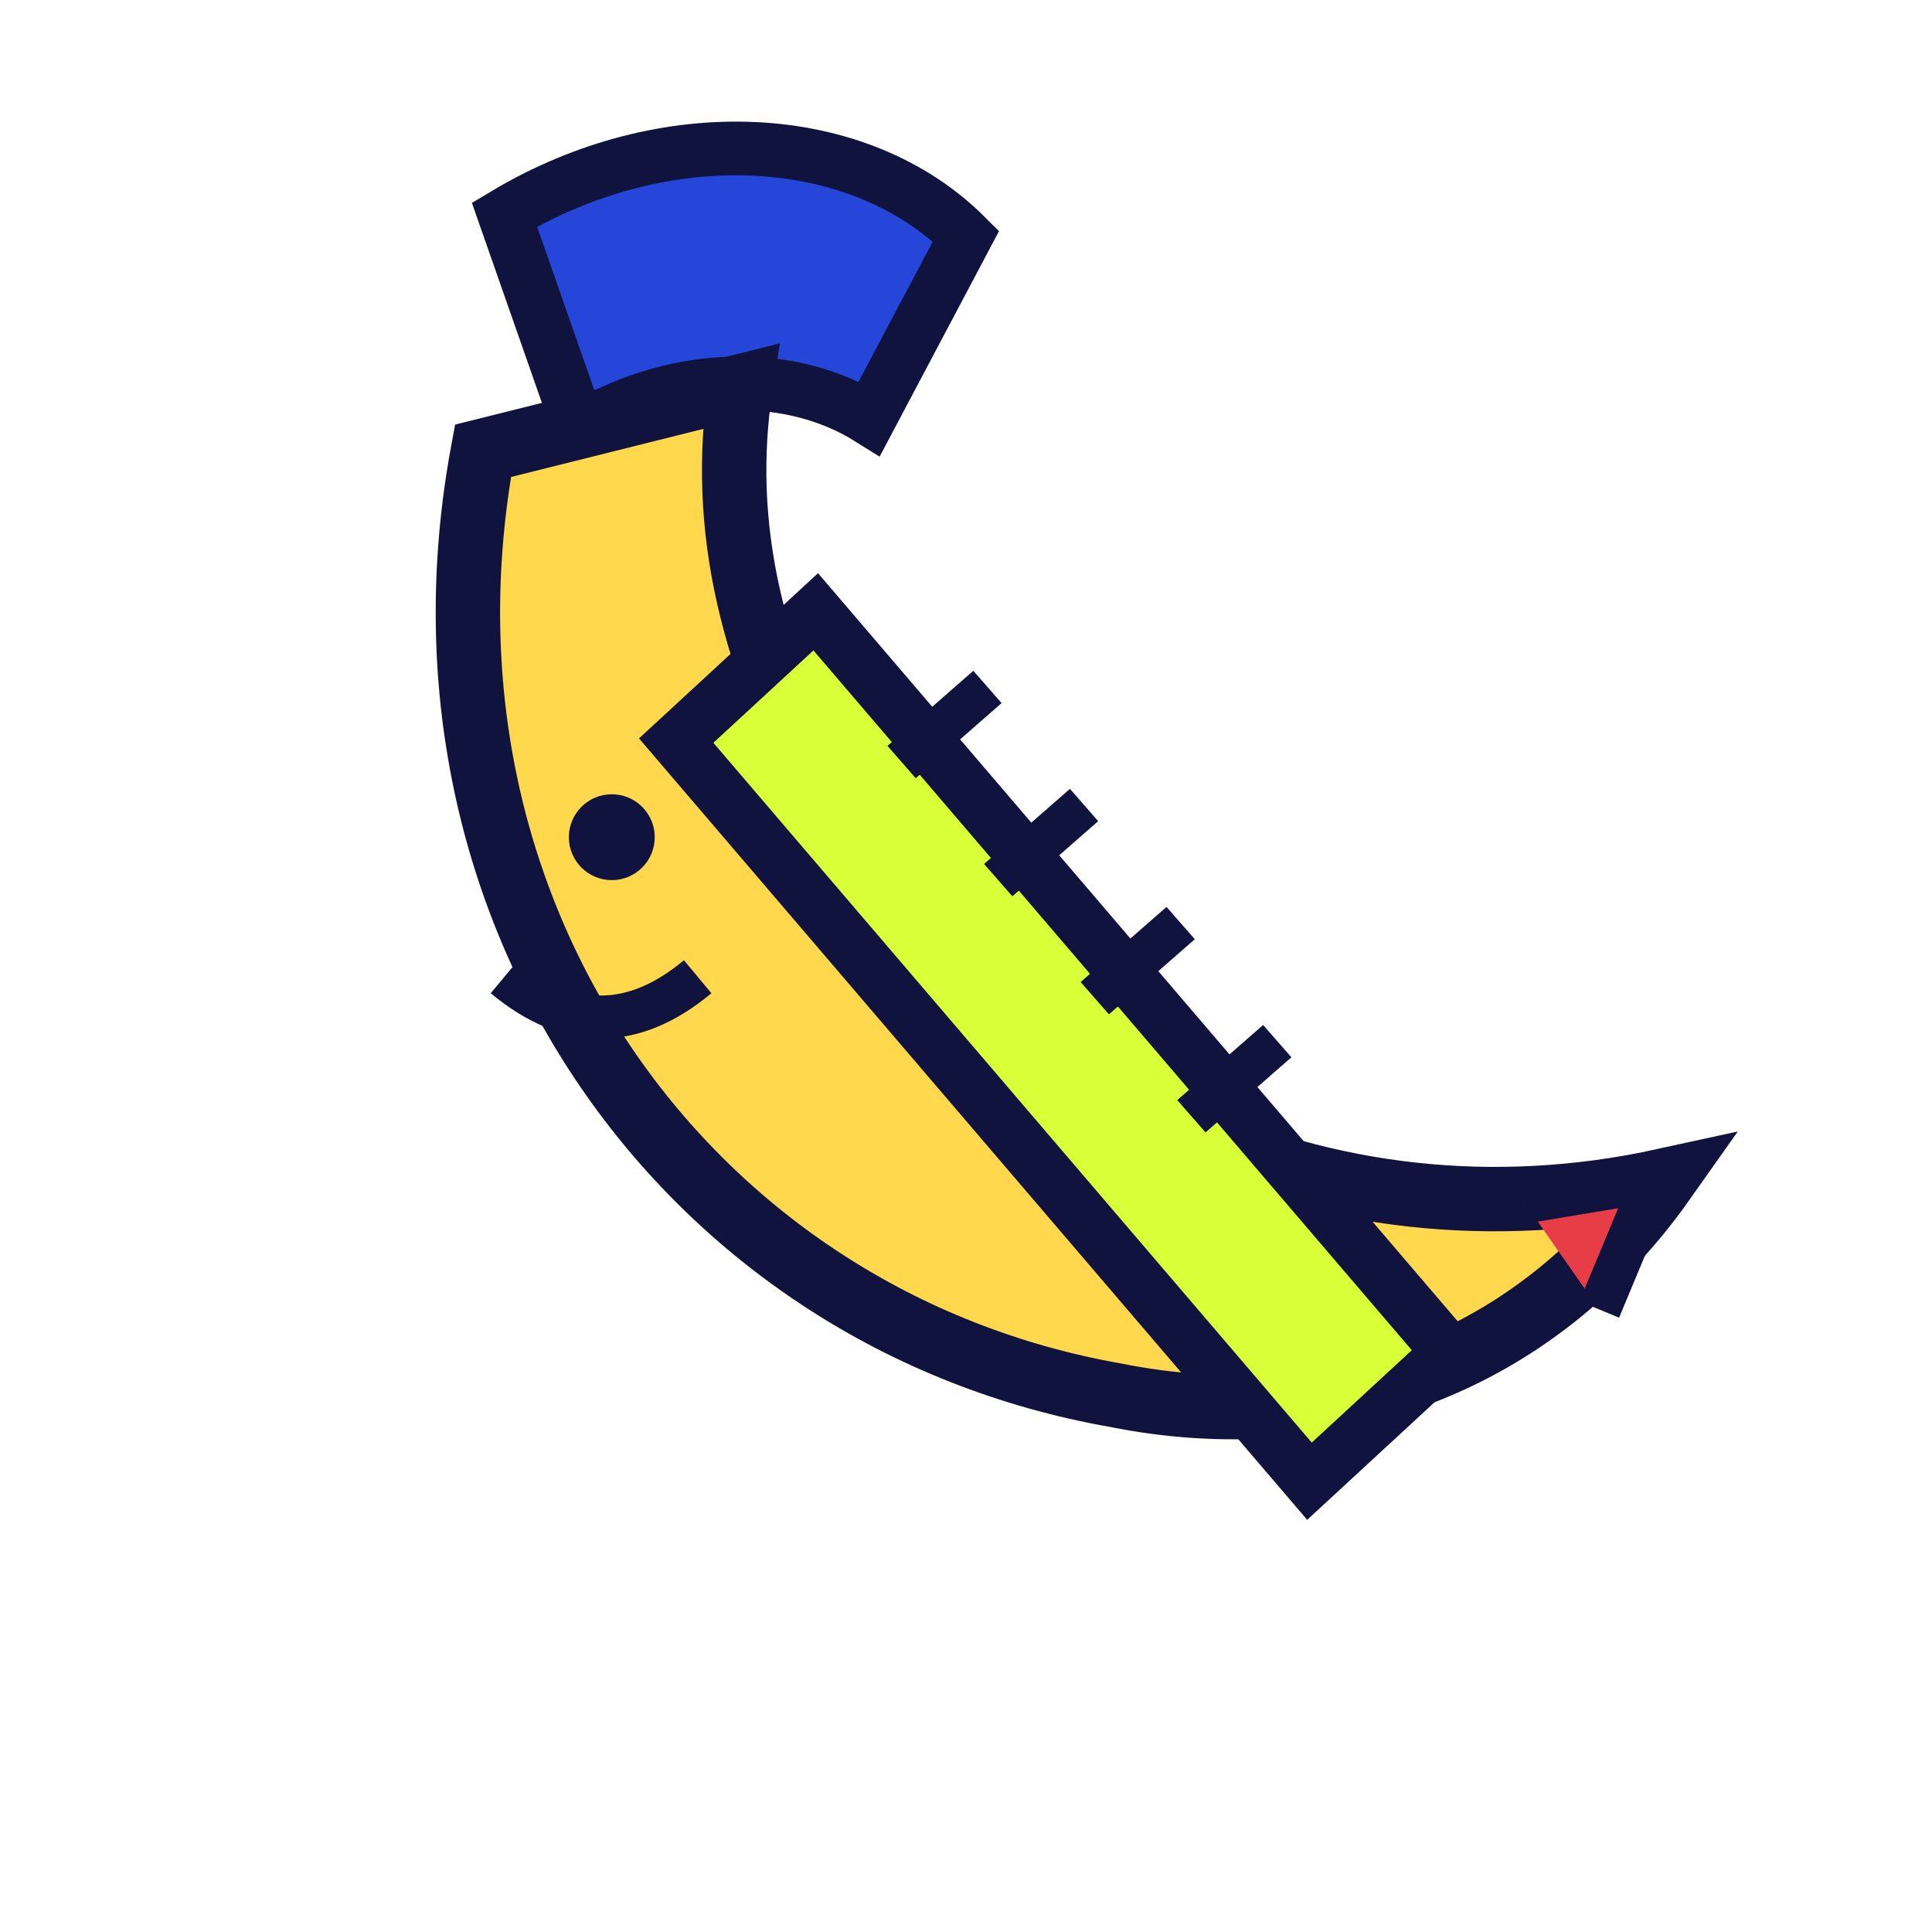
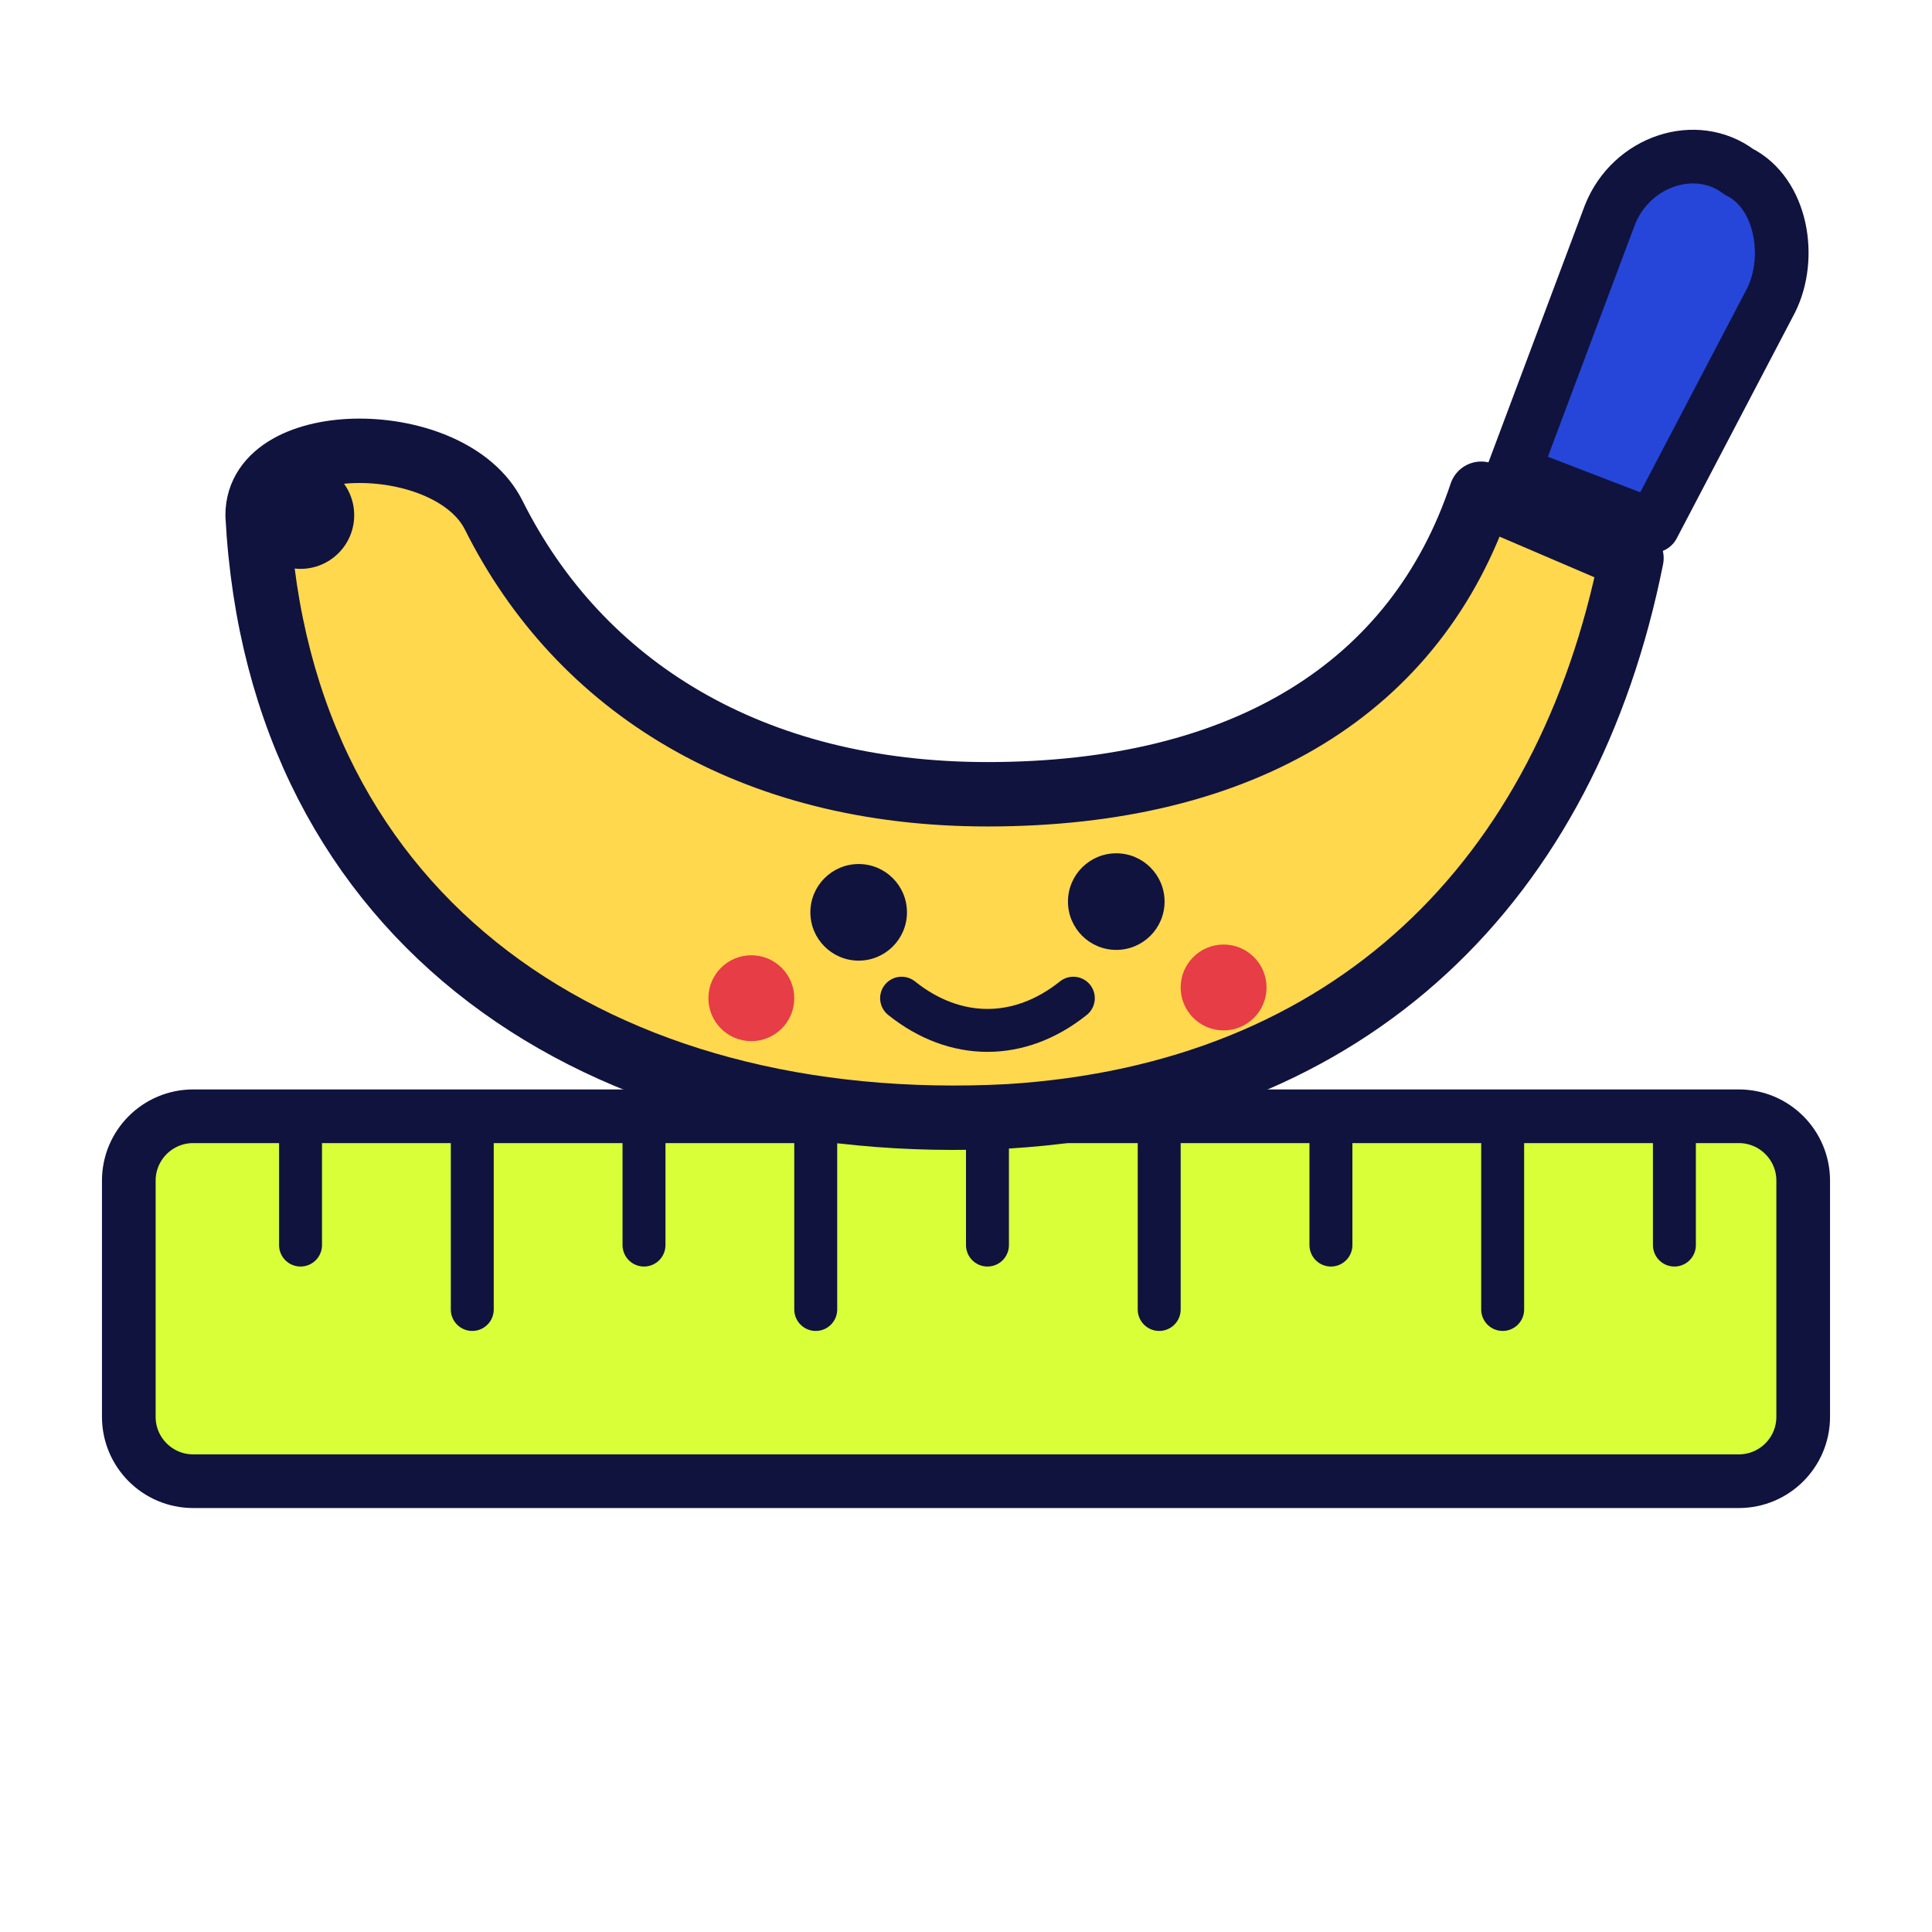
<svg xmlns="http://www.w3.org/2000/svg" viewBox="0 0 180 180" fill="none">
-   <path d="M47 20c15-9 33-8 43 2l-9 17c-8-5-19-4-27 1L47 20Z" fill="#2546d8" stroke="#10133e" stroke-width="5" />
-   <path d="M45 42c-8 43 19 81 59 88 20 4 39-3 51-20-32 7-62-8-77-34-8-14-11-27-9-40L45 42Z" fill="#ffd84d" stroke="#10133e" stroke-width="6" />
-   <path d="m76 57 59 69-13 12-59-69 13-12Z" fill="#d8ff38" stroke="#10133e" stroke-width="5" />
-   <path d="m84 71 8-7m1 18 8-7m1 18 8-7m1 18 8-7" stroke="#10133e" stroke-width="4" />
-   <circle cx="57" cy="78" r="4" fill="#10133e" />
-   <path d="M47 91c6 5 12 5 18 0" stroke="#10133e" stroke-width="4" />
-   <path d="m142 112 12-2-5 12" fill="#e63d47" stroke="#10133e" stroke-width="4" />
+   <g transform="translate(0 -10)">
+     <path d="M141 54l9-24c2-5 8-7 12-4 4 2 5 8 3 12l-11 21-13-5Z" fill="#2546d8" stroke="#10133e" stroke-width="5" stroke-linejoin="round" />
+     <rect x="12" y="114" width="156" height="34" rx="6" fill="#d8ff38" stroke="#10133e" stroke-width="5" />
+     <path d="M28 116v10M44 116v16M60 116v10M76 116v16M92 116v10M108 116v16M124 116v10M140 116v16M156 116v10" stroke="#10133e" stroke-width="4" stroke-linecap="round" />
+     <path d="M24 58c2 38 32 58 70 56 32-2 52-22 58-52l-14-6c-6 18-22 28-46 28-22 0-38-10-46-26-4-8-22-8-22 0Z" fill="#ffd84d" stroke="#10133e" stroke-width="6" stroke-linejoin="round" />
+     <circle cx="28" cy="58" r="5" fill="#10133e" />
+     <circle cx="80" cy="95" r="4.5" fill="#10133e" />
+     <circle cx="104" cy="94" r="4.5" fill="#10133e" />
+     <path d="M84 103c5 4 11 4 16 0" stroke="#10133e" stroke-width="4" stroke-linecap="round" />
+     <circle cx="70" cy="103" r="4" fill="#e63d47" />
+     <circle cx="114" cy="102" r="4" fill="#e63d47" />
+   </g>
</svg>
